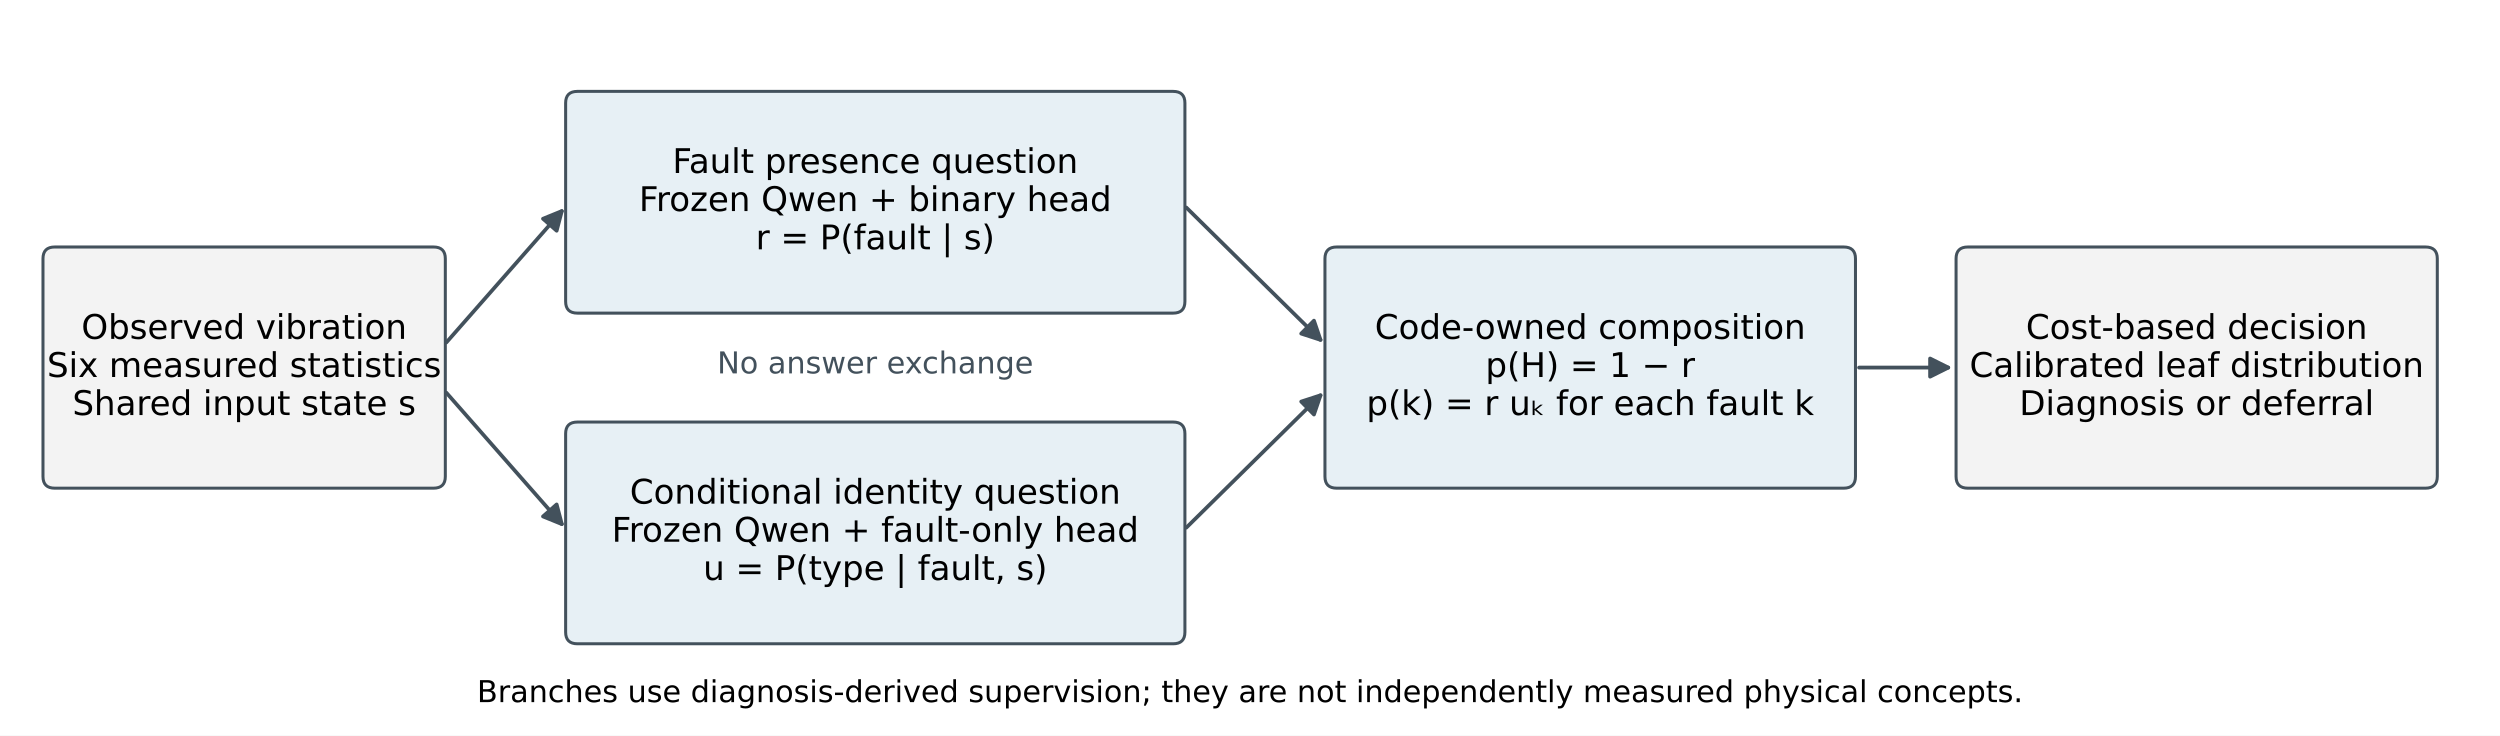
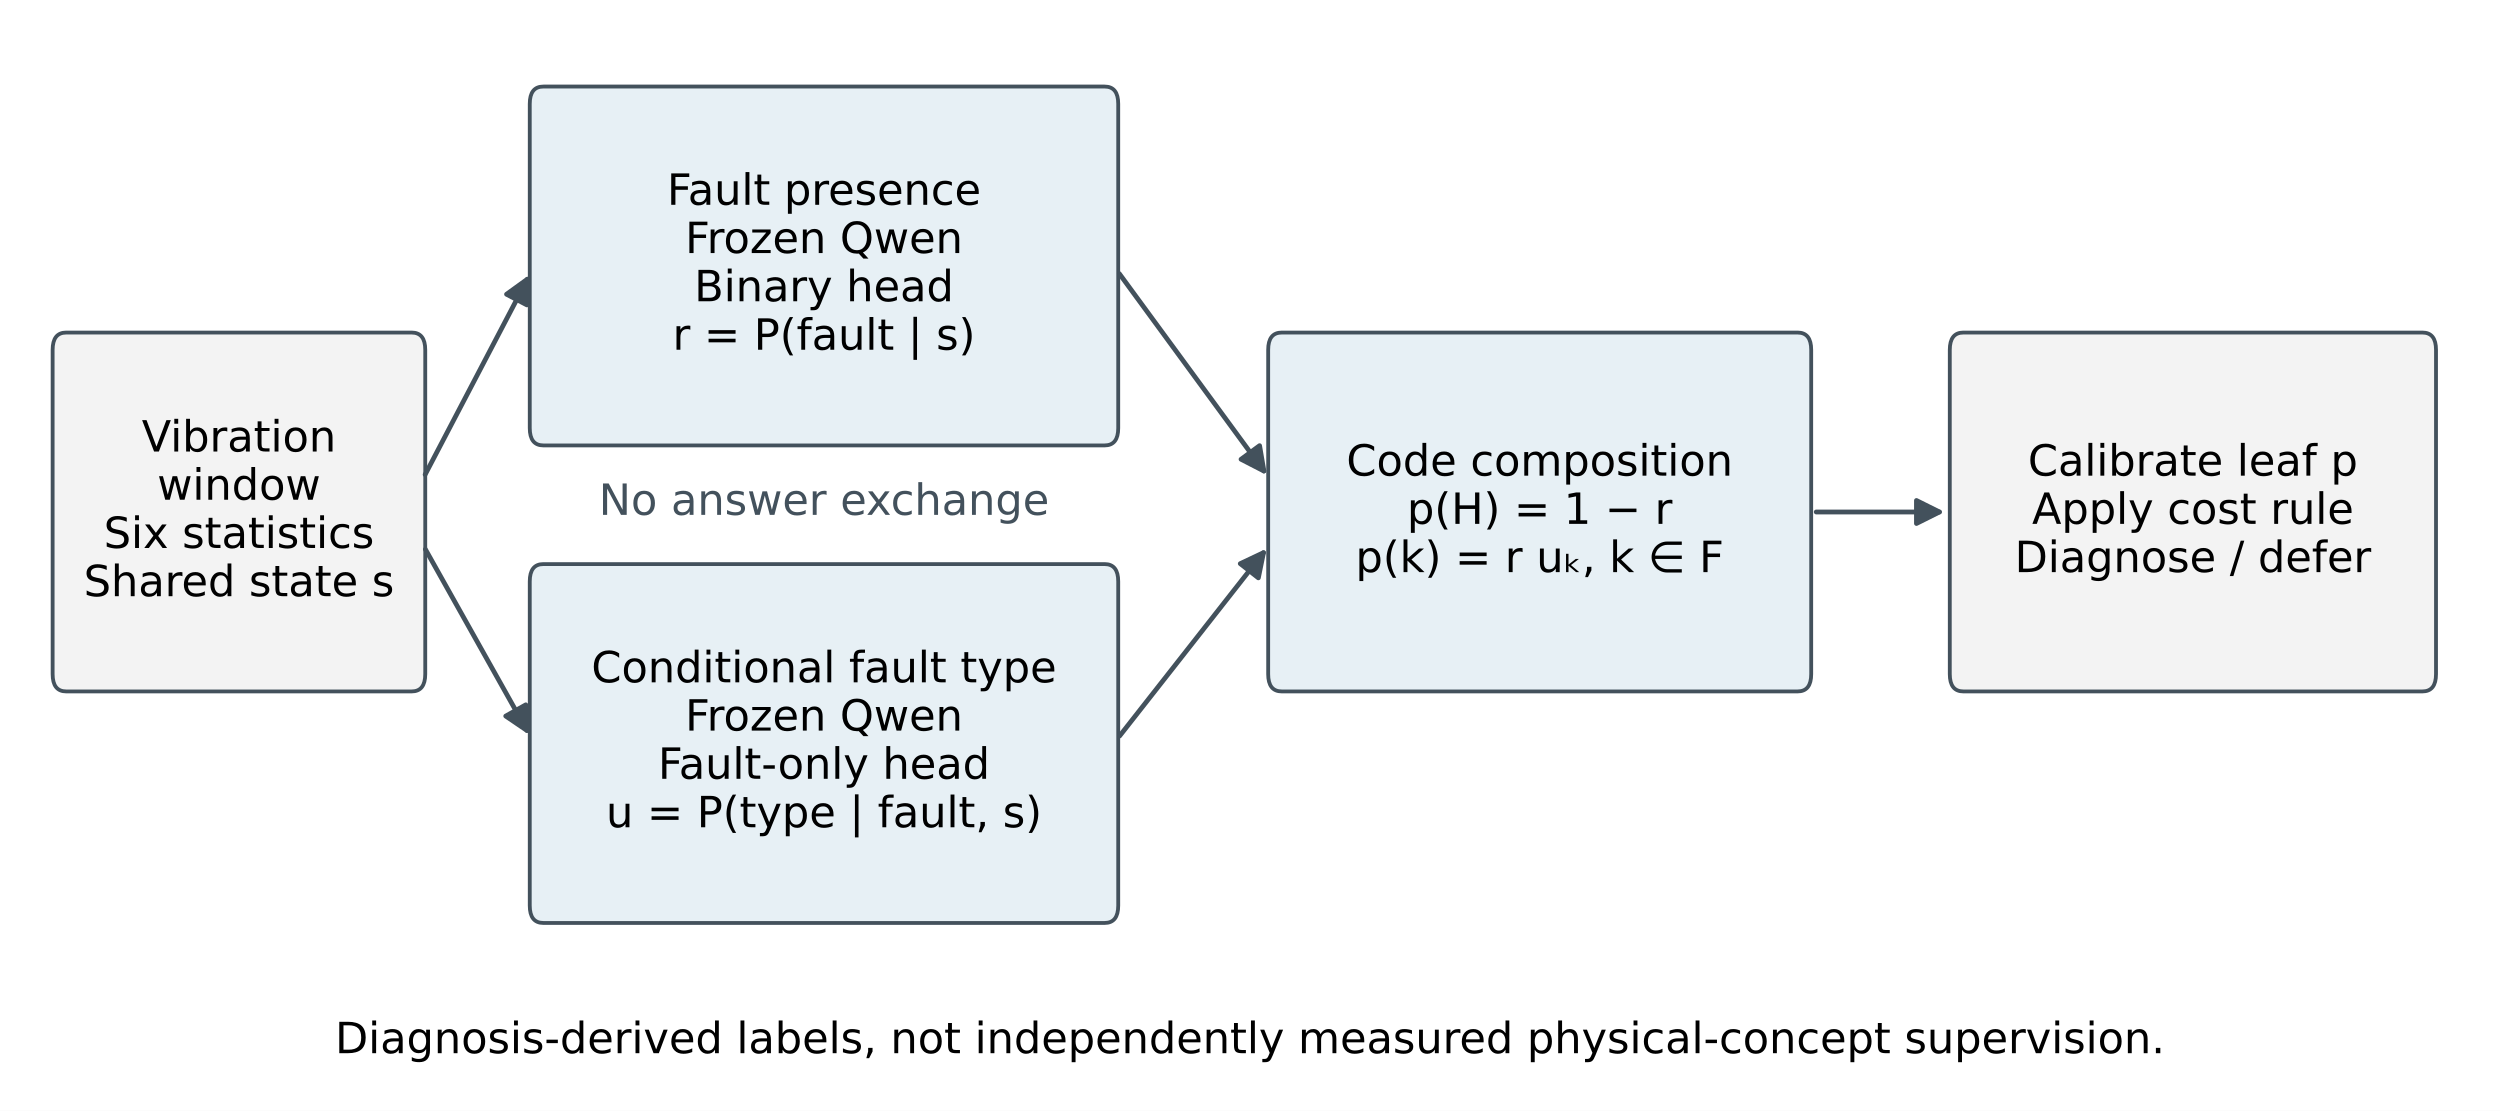
- <svg xmlns="http://www.w3.org/2000/svg" width="661.68pt" height="194.699pt" viewBox="0 0 661.68 194.699" version="1.1">
+ <svg xmlns="http://www.w3.org/2000/svg" width="522.432pt" height="232.128pt" viewBox="0 0 522.432 232.128" version="1.1">
  <defs>
    <style type="text/css">*{stroke-linejoin: round; stroke-linecap: butt}</style>
  </defs>
  <g id="figure_1">
    <g id="patch_1">
-       <path d="M 0 194.699  L 661.68 194.699  L 661.68 0  L 0 0  z " style="fill: #ffffff" />
+       <path d="M 0 232.128  L 522.432 232.128  L 522.432 0  L 0 0  z " style="fill: #ffffff" />
    </g>
    <g id="axes_1">
      <g id="patch_2">
-         <path d="M 14.508 129.208  L 114.732 129.208  Q 117.864 129.208 117.864 126.119  L 117.864 68.461  Q 117.864 65.372 114.732 65.372  L 14.508 65.372  Q 11.376 65.372 11.376 68.461  L 11.376 126.119  Q 11.376 129.208 14.508 129.208  z " clip-path="url(#pe7f0edc11a)" style="fill: #f3f3f3; stroke: #43515c; stroke-width: 0.8; stroke-linejoin: miter" />
+         <path d="M 13.847 144.49  L 86.016 144.49  Q 88.865 144.49 88.865 140.861  L 88.865 73.123  Q 88.865 69.494 86.016 69.494  L 13.847 69.494  Q 10.998 69.494 10.998 73.123  L 10.998 140.861  Q 10.998 144.49 13.847 144.49  z " clip-path="url(#pe74dcc98c5)" style="fill: #f3f3f3; stroke: #43515c; stroke-width: 0.8; stroke-linejoin: miter" />
      </g>
      <g id="patch_3">
-         <path d="M 152.838 82.876  L 310.482 82.876  Q 313.614 82.876 313.614 79.787  L 313.614 27.277  Q 313.614 24.188 310.482 24.188  L 152.838 24.188  Q 149.706 24.188 149.706 27.277  L 149.706 79.787  Q 149.706 82.876 152.838 82.876  z " clip-path="url(#pe7f0edc11a)" style="fill: #e7f0f5; stroke: #43515c; stroke-width: 0.8; stroke-linejoin: miter" />
+         <path d="M 113.554 93.082  L 230.829 93.082  Q 233.678 93.082 233.678 89.453  L 233.678 21.715  Q 233.678 18.086 230.829 18.086  L 113.554 18.086  Q 110.706 18.086 110.706 21.715  L 110.706 89.453  Q 110.706 93.082 113.554 93.082  z " clip-path="url(#pe74dcc98c5)" style="fill: #e7f0f5; stroke: #43515c; stroke-width: 0.8; stroke-linejoin: miter" />
      </g>
      <g id="patch_4">
-         <path d="M 152.838 170.392  L 310.482 170.392  Q 313.614 170.392 313.614 167.303  L 313.614 114.793  Q 313.614 111.704 310.482 111.704  L 152.838 111.704  Q 149.706 111.704 149.706 114.793  L 149.706 167.303  Q 149.706 170.392 152.838 170.392  z " clip-path="url(#pe7f0edc11a)" style="fill: #e7f0f5; stroke: #43515c; stroke-width: 0.8; stroke-linejoin: miter" />
+         <path d="M 113.554 192.874  L 230.829 192.874  Q 233.678 192.874 233.678 189.245  L 233.678 121.507  Q 233.678 117.878 230.829 117.878  L 113.554 117.878  Q 110.706 117.878 110.706 121.507  L 110.706 189.245  Q 110.706 192.874 113.554 192.874  z " clip-path="url(#pe74dcc98c5)" style="fill: #e7f0f5; stroke: #43515c; stroke-width: 0.8; stroke-linejoin: miter" />
      </g>
      <g id="patch_5">
-         <path d="M 353.808 129.208  L 487.962 129.208  Q 491.094 129.208 491.094 126.119  L 491.094 68.461  Q 491.094 65.372 487.962 65.372  L 353.808 65.372  Q 350.676 65.372 350.676 68.461  L 350.676 126.119  Q 350.676 129.208 353.808 129.208  z " clip-path="url(#pe7f0edc11a)" style="fill: #e7f0f5; stroke: #43515c; stroke-width: 0.8; stroke-linejoin: miter" />
+         <path d="M 267.863 144.49  L 375.642 144.49  Q 378.491 144.49 378.491 140.861  L 378.491 73.123  Q 378.491 69.494 375.642 69.494  L 267.863 69.494  Q 265.014 69.494 265.014 73.123  L 265.014 140.861  Q 265.014 144.49 267.863 144.49  z " clip-path="url(#pe74dcc98c5)" style="fill: #e7f0f5; stroke: #43515c; stroke-width: 0.8; stroke-linejoin: miter" />
      </g>
      <g id="patch_6">
-         <path d="M 520.848 129.208  L 641.952 129.208  Q 645.084 129.208 645.084 126.119  L 645.084 68.461  Q 645.084 65.372 641.952 65.372  L 520.848 65.372  Q 517.716 65.372 517.716 68.461  L 517.716 126.119  Q 517.716 129.208 520.848 129.208  z " clip-path="url(#pe7f0edc11a)" style="fill: #f3f3f3; stroke: #43515c; stroke-width: 0.8; stroke-linejoin: miter" />
+         <path d="M 410.302 144.49  L 506.211 144.49  Q 509.06 144.49 509.06 140.861  L 509.06 73.123  Q 509.06 69.494 506.211 69.494  L 410.302 69.494  Q 407.453 69.494 407.453 73.123  L 407.453 140.861  Q 407.453 144.49 410.302 144.49  z " clip-path="url(#pe74dcc98c5)" style="fill: #f3f3f3; stroke: #43515c; stroke-width: 0.8; stroke-linejoin: miter" />
      </g>
      <g id="patch_7">
-         <path d="M 118.139 90.641  Q 133.785 72.837 148.692 55.873  " clip-path="url(#pe7f0edc11a)" style="fill: none; stroke: #43515c; stroke-linecap: round" />
-         <path d="M 143.721 57.895  L 148.692 55.873  L 147.327 61.063  z " clip-path="url(#pe7f0edc11a)" style="fill: #43515c; stroke: #43515c; stroke-linecap: round" />
+         <path d="M 88.844 99.169  Q 99.785 78.264 110.208 58.349  " clip-path="url(#pe74dcc98c5)" style="fill: none; stroke: #43515c; stroke-linecap: round" />
+         <path d="M 105.856 61.489  L 110.208 58.349  L 110.109 63.715  z " clip-path="url(#pe74dcc98c5)" style="fill: #43515c; stroke: #43515c; stroke-linecap: round" />
      </g>
      <g id="patch_8">
-         <path d="M 118.139 103.939  Q 133.785 121.743 148.692 138.707  " clip-path="url(#pe7f0edc11a)" style="fill: none; stroke: #43515c; stroke-linecap: round" />
-         <path d="M 147.327 133.517  L 148.692 138.707  L 143.721 136.685  z " clip-path="url(#pe7f0edc11a)" style="fill: #43515c; stroke: #43515c; stroke-linecap: round" />
+         <path d="M 88.893 114.784  Q 99.785 134.207 110.129 152.654  " clip-path="url(#pe74dcc98c5)" style="fill: none; stroke: #43515c; stroke-linecap: round" />
+         <path d="M 109.875 147.294  L 110.129 152.654  L 105.688 149.641  z " clip-path="url(#pe74dcc98c5)" style="fill: #43515c; stroke: #43515c; stroke-linecap: round" />
      </g>
      <g id="patch_9">
-         <path d="M 313.992 54.934  Q 332.143 72.835 349.499 89.951  " clip-path="url(#pe7f0edc11a)" style="fill: none; stroke: #43515c; stroke-linecap: round" />
-         <path d="M 347.766 84.872  L 349.499 89.951  L 344.396 88.29  z " clip-path="url(#pe7f0edc11a)" style="fill: #43515c; stroke: #43515c; stroke-linecap: round" />
+         <path d="M 233.911 57.198  Q 249.346 78.263 264.12 98.427  " clip-path="url(#pe74dcc98c5)" style="fill: none; stroke: #43515c; stroke-linecap: round" />
+         <path d="M 263.219 93.136  L 264.12 98.427  L 259.347 95.973  z " clip-path="url(#pe74dcc98c5)" style="fill: #43515c; stroke: #43515c; stroke-linecap: round" />
      </g>
      <g id="patch_10">
-         <path d="M 313.992 139.646  Q 332.143 121.745 349.499 104.629  " clip-path="url(#pe7f0edc11a)" style="fill: none; stroke: #43515c; stroke-linecap: round" />
-         <path d="M 344.396 106.29  L 349.499 104.629  L 347.766 109.708  z " clip-path="url(#pe7f0edc11a)" style="fill: #43515c; stroke: #43515c; stroke-linecap: round" />
+         <path d="M 233.964 153.802  Q 249.346 134.209 264.037 115.494  " clip-path="url(#pe74dcc98c5)" style="fill: none; stroke: #43515c; stroke-linecap: round" />
+         <path d="M 259.185 117.788  L 264.037 115.494  L 262.961 120.752  z " clip-path="url(#pe74dcc98c5)" style="fill: #43515c; stroke: #43515c; stroke-linecap: round" />
      </g>
      <g id="patch_11">
-         <path d="M 492.051 97.29  Q 504.406 97.29 515.643 97.29  " clip-path="url(#pe7f0edc11a)" style="fill: none; stroke: #43515c; stroke-linecap: round" />
-         <path d="M 510.843 94.89  L 515.643 97.29  L 510.843 99.69  z " clip-path="url(#pe7f0edc11a)" style="fill: #43515c; stroke: #43515c; stroke-linecap: round" />
+         <path d="M 379.542 106.992  Q 392.973 106.992 405.287 106.992  " clip-path="url(#pe74dcc98c5)" style="fill: none; stroke: #43515c; stroke-linecap: round" />
+         <path d="M 400.487 104.592  L 405.287 106.992  L 400.487 109.392  z " clip-path="url(#pe74dcc98c5)" style="fill: #43515c; stroke: #43515c; stroke-linecap: round" />
      </g>
      <g id="text_1">
-         <text style="font: 9px 'DejaVu Sans'" transform="translate(21.54094 89.69541)">Observed vibration</text>
-         <text style="font: 9px 'DejaVu Sans'" transform="translate(12.45164 99.77344)">Six measured statistics</text>
-         <text style="font: 9px 'DejaVu Sans'" transform="translate(19.1707 109.8515)">Shared input state s</text>
+         <text style="font: 9px 'DejaVu Sans'" transform="translate(29.62049 94.35839)">Vibration</text>
+         <text style="font: 9px 'DejaVu Sans'" transform="translate(32.85909 104.4364)">window</text>
+         <text style="font: 9px 'DejaVu Sans'" transform="translate(21.67377 114.5145)">Six statistics</text>
+         <text style="font: 9px 'DejaVu Sans'" transform="translate(17.48737 124.5925)">Shared state s</text>
      </g>
      <g id="text_2">
-         <text style="font: 9px 'DejaVu Sans'" transform="translate(177.9743 45.78863)">Fault presence question</text>
-         <text style="font: 9px 'DejaVu Sans'" transform="translate(169.1135 55.86666)">Frozen Qwen + binary head</text>
-         <text style="font: 9px 'DejaVu Sans'" transform="translate(200.0257 65.99194)">r = P(fault | s)</text>
+         <text style="font: 9px 'DejaVu Sans'" transform="translate(139.3776 42.80161)">Fault presence</text>
+         <text style="font: 9px 'DejaVu Sans'" transform="translate(143.1716 52.87964)">Frozen Qwen</text>
+         <text style="font: 9px 'DejaVu Sans'" transform="translate(145.0658 62.95767)">Binary head</text>
+         <text style="font: 9px 'DejaVu Sans'" transform="translate(140.5574 73.08295)">r = P(fault | s)</text>
      </g>
      <g id="text_3">
-         <text style="font: 9px 'DejaVu Sans'" transform="translate(166.7067 133.3046)">Conditional identity question</text>
-         <text style="font: 9px 'DejaVu Sans'" transform="translate(161.9086 143.3827)">Frozen Qwen + fault-only head</text>
-         <text style="font: 9px 'DejaVu Sans'" transform="translate(186.1102 153.5079)">u = P(type | fault, s)</text>
+         <text style="font: 9px 'DejaVu Sans'" transform="translate(123.5882 142.5936)">Conditional fault type</text>
+         <text style="font: 9px 'DejaVu Sans'" transform="translate(143.1716 152.6716)">Frozen Qwen</text>
+         <text style="font: 9px 'DejaVu Sans'" transform="translate(137.4981 162.7497)">Fault-only head</text>
+         <text style="font: 9px 'DejaVu Sans'" transform="translate(126.6419 172.875)">u = P(type | fault, s)</text>
      </g>
      <g id="text_4">
-         <text style="font: 9px 'DejaVu Sans'" transform="translate(363.8791 89.69541)">Code-owned composition</text>
-         <text style="font: 9px 'DejaVu Sans'" transform="translate(393.1573 99.77344)">p(H) = 1 − r</text>
-         <text style="font: 9px 'DejaVu Sans'" transform="translate(361.6573 109.8515)">p(k) = r uₖ for each fault k</text>
+         <text style="font: 9px 'DejaVu Sans'" transform="translate(281.3657 99.39741)">Code composition</text>
+         <text style="font: 9px 'DejaVu Sans'" transform="translate(294.0248 109.4754)">p(H) = 1 − r</text>
+         <text style="font: 9px 'DejaVu Sans'" transform="translate(283.2649 119.5535)">p(k) = r uₖ, k ∈ F</text>
      </g>
      <g id="text_5">
-         <text style="font: 9px 'DejaVu Sans'" transform="translate(536.208 89.69541)">Cost-based decision</text>
-         <text style="font: 9px 'DejaVu Sans'" transform="translate(521.2807 99.77344)">Calibrated leaf distribution</text>
-         <text style="font: 9px 'DejaVu Sans'" transform="translate(534.4552 109.8515)">Diagnosis or deferral</text>
+         <text style="font: 9px 'DejaVu Sans'" transform="translate(423.7808 99.39741)">Calibrate leaf p</text>
+         <text style="font: 9px 'DejaVu Sans'" transform="translate(424.6337 109.4754)">Apply cost rule</text>
+         <text style="font: 9px 'DejaVu Sans'" transform="translate(421.0035 119.5535)">Diagnose / defer</text>
      </g>
      <g id="text_6">
-         <text style="fill: #43515c; font: 8px 'DejaVu Sans'; text-anchor: middle" x="231.66" y="98.834" transform="rotate(-0 231.66 98.8344)">No answer exchange</text>
+         <text style="fill: #43515c; font: 9px 'DejaVu Sans'; text-anchor: middle" x="172.192" y="107.597" transform="rotate(-0 172.1917 107.5968)">No answer exchange</text>
      </g>
      <g id="text_7">
-         <text style="font: 8px 'DejaVu Sans'; text-anchor: middle" x="330.84" y="185.836" transform="rotate(-0 330.84 185.8356)">Branches use diagnosis-derived supervision; they are not independently measured physical concepts.</text>
+         <text style="font: 9px 'DejaVu Sans'; text-anchor: middle" x="261.216" y="220.09" transform="rotate(-0 261.216 220.0896)">Diagnosis-derived labels, not independently measured physical-concept supervision.</text>
      </g>
    </g>
  </g>
  <defs>
-     <clipPath id="pe7f0edc11a">
-       <rect x="7.2" y="7.2" width="647.28" height="180.18" />
+     <clipPath id="pe74dcc98c5">
+       <rect x="7.2" y="7.2" width="508.032" height="217.728" />
    </clipPath>
  </defs>
</svg>
